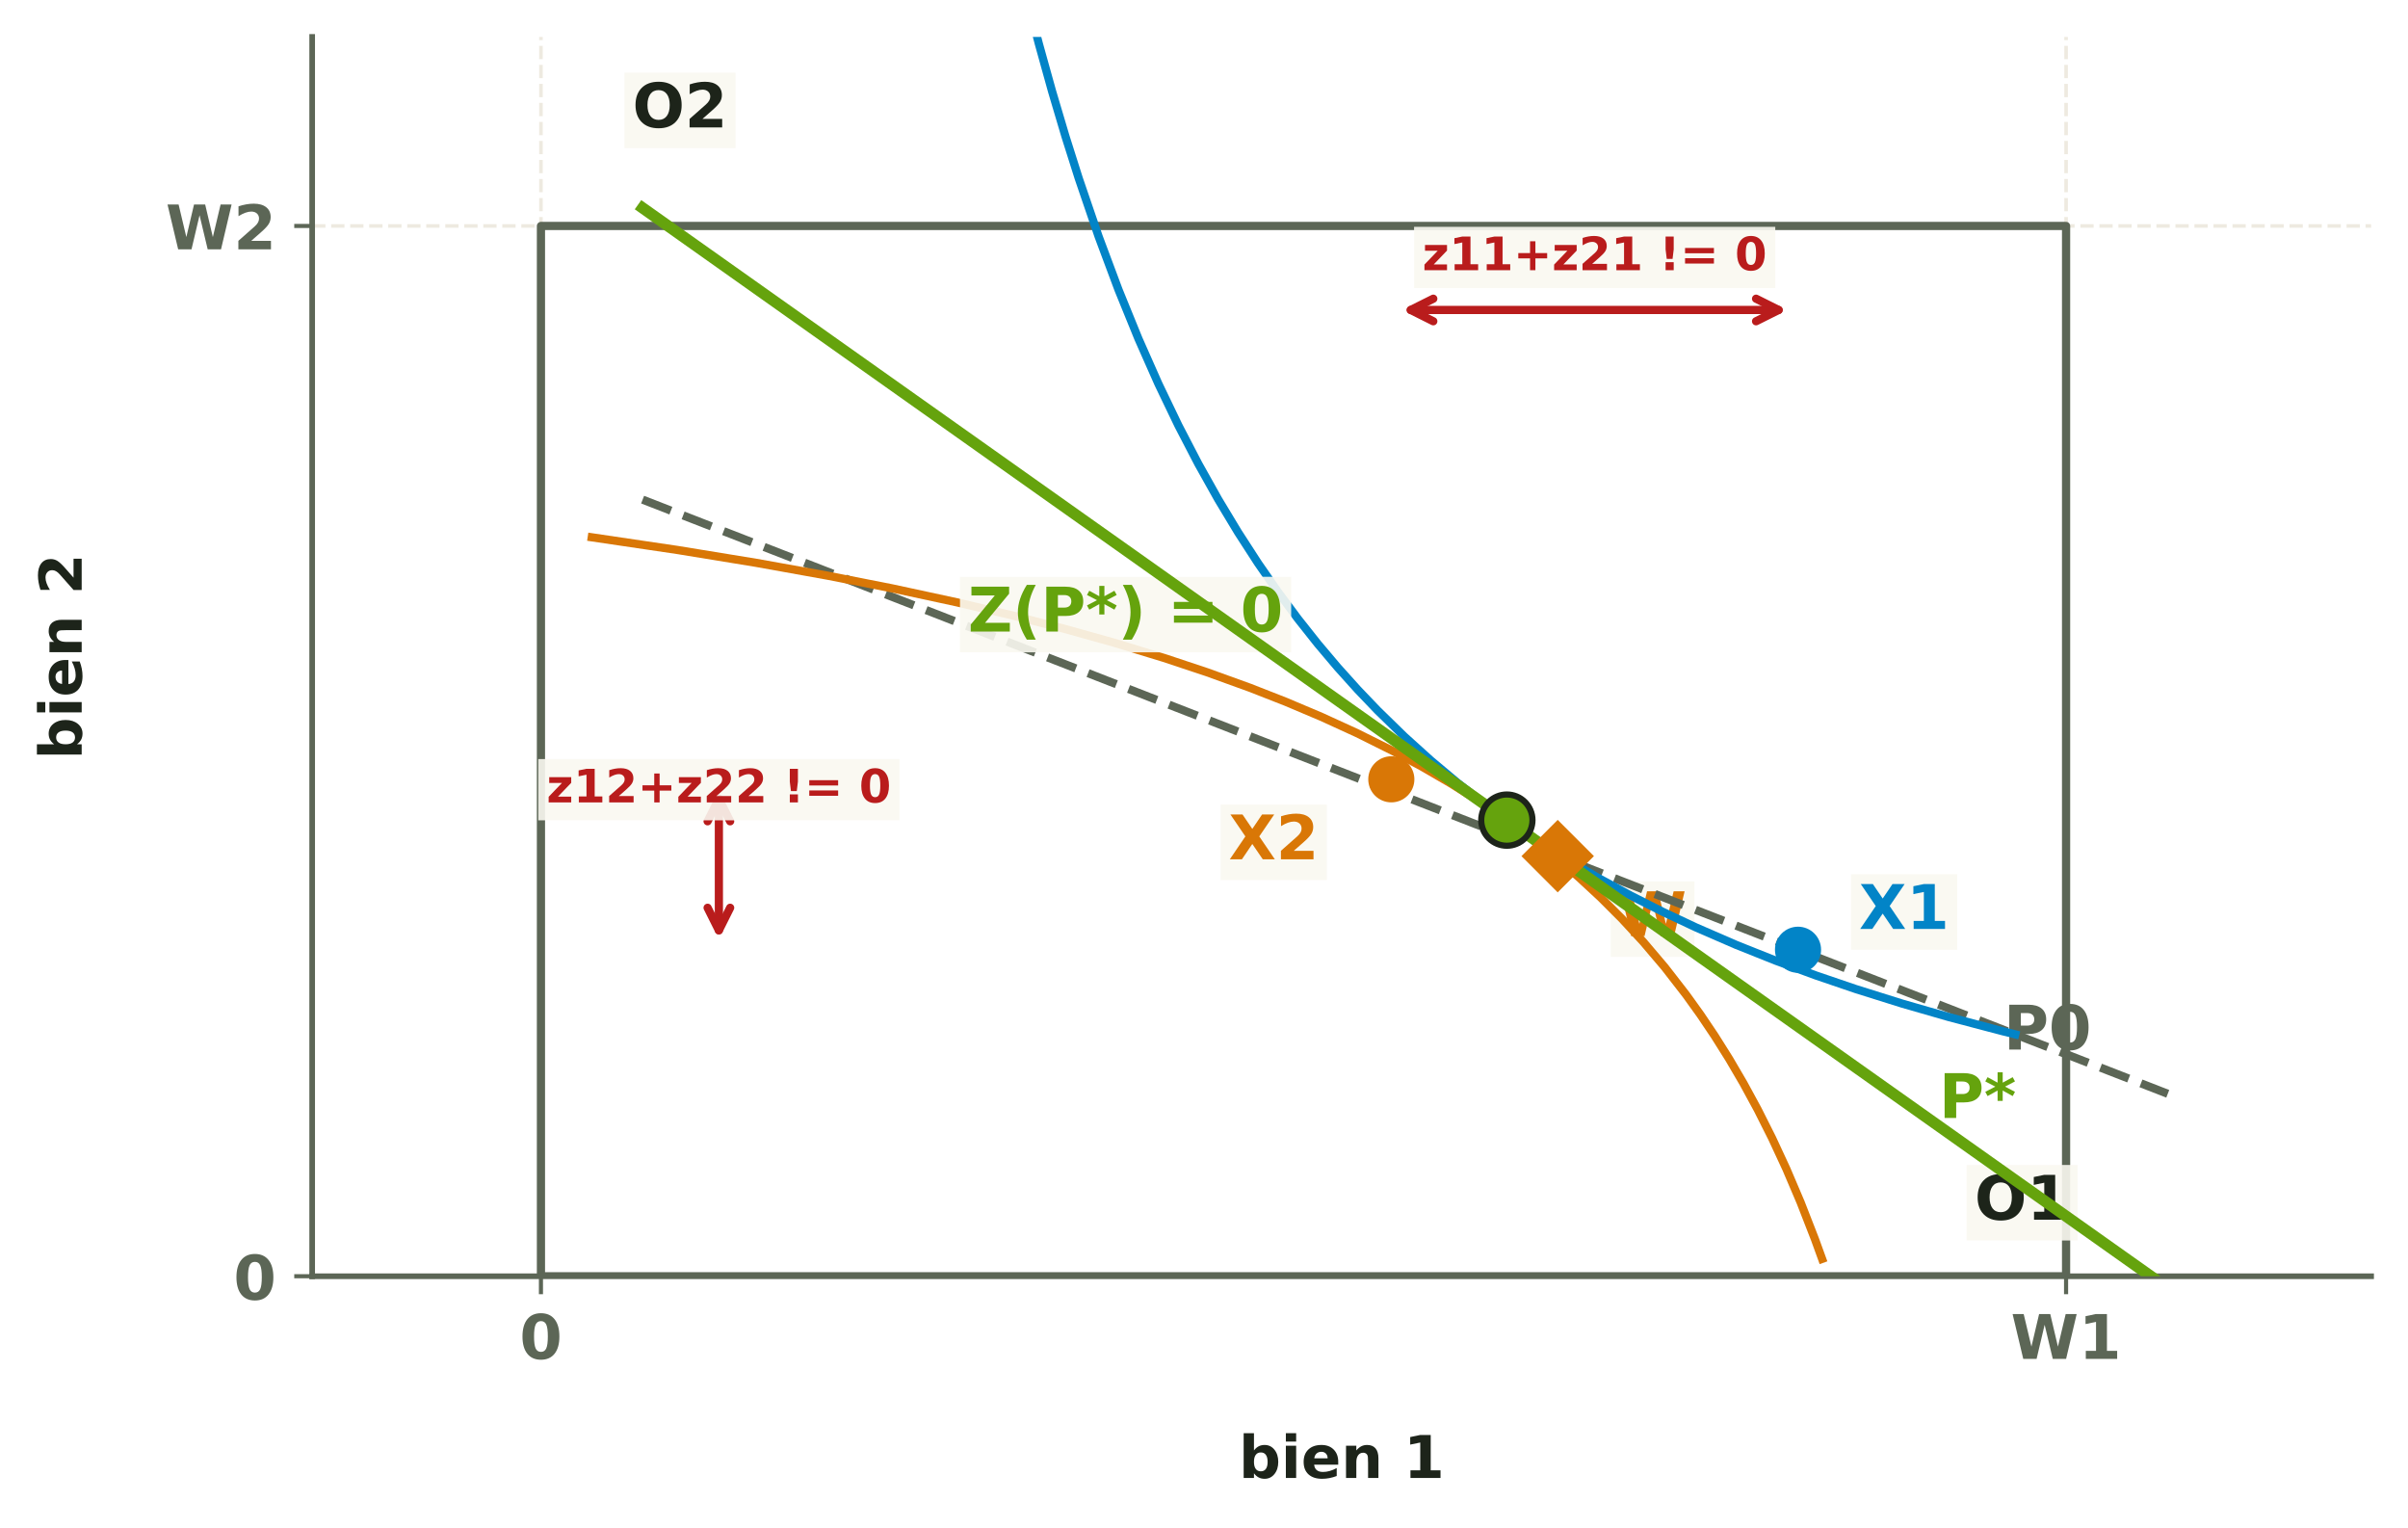
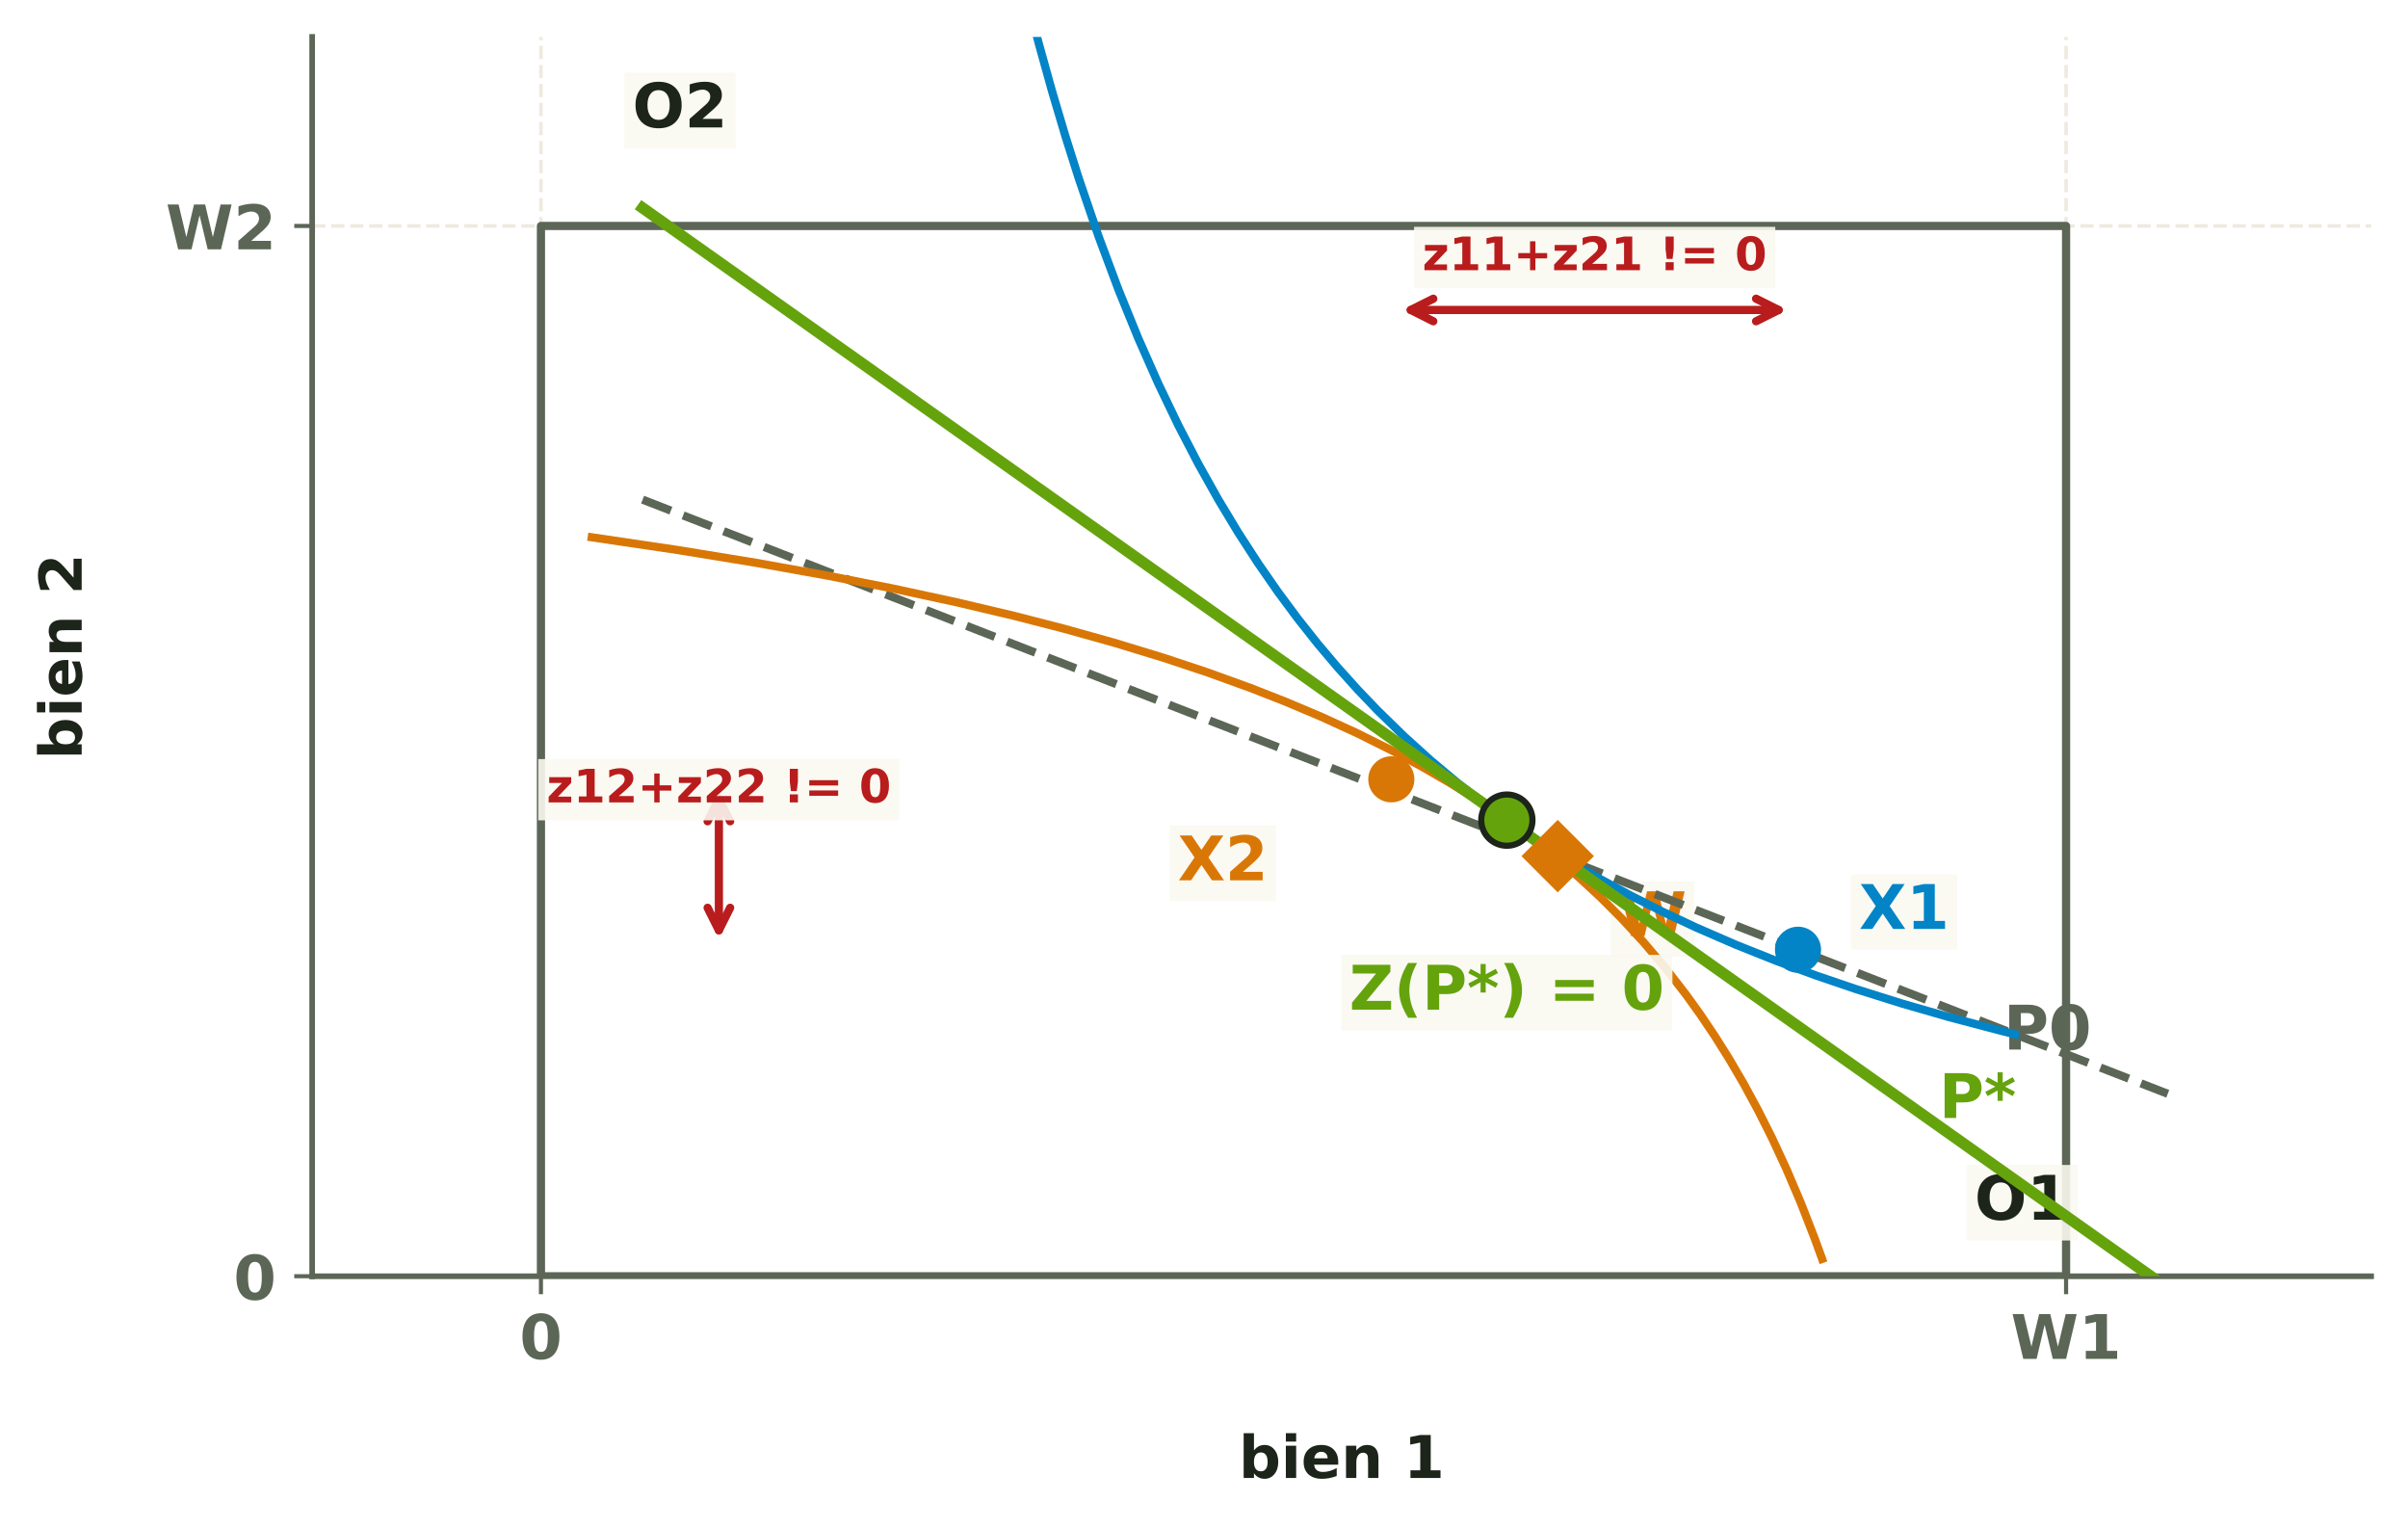
<svg xmlns="http://www.w3.org/2000/svg" xmlns:xlink="http://www.w3.org/1999/xlink" width="469.875pt" height="297.92pt" viewBox="0 0 469.875 297.92" version="1.1">
  <defs>
    <style type="text/css">*{stroke-linejoin: round; stroke-linecap: butt}</style>
  </defs>
  <g id="figure_1">
    <g id="patch_1">
      <path d="M 0 297.92  L 469.875 297.92  L 469.875 0  L 0 0  L 0 297.92  z " style="fill: none; opacity: 0" />
    </g>
    <g id="axes_1">
      <g id="patch_2">
        <path d="M 60.915 248.976  L 462.675 248.976  L 462.675 7.2  L 60.915 7.2  L 60.915 248.976  z " style="fill: none" />
      </g>
      <g id="matplotlib.axis_1">
        <g id="xtick_1">
          <g id="line2d_1">
            <path d="M 105.555 248.976  L 105.555 7.2  " clip-path="url(#pcbb90beb49)" style="fill: none; stroke-dasharray: 2.59,1.12; stroke-dashoffset: 0; stroke: #e2dccb; stroke-opacity: 0.6; stroke-width: 0.7" />
          </g>
          <g id="line2d_2">
            <defs>
              <path id="m096bc9ec4f" d="M 0 0  L 0 3.5  " style="stroke: #5c6656; stroke-width: 0.8" />
            </defs>
            <g>
              <use xlink:href="#m096bc9ec4f" x="105.555" y="248.976" style="fill: #5c6656; stroke: #5c6656; stroke-width: 0.8" />
            </g>
          </g>
          <g id="text_1">
            <g style="fill: #5c6656" transform="translate(101.3802 265.0941) scale(0.12 -0.12)">
              <defs>
                <path id="DejaVuSans-Bold-30" d="M 2944 2338  Q 2944 3213 2780 3570  Q 2616 3928 2228 3928  Q 1841 3928 1675 3570  Q 1509 3213 1509 2338  Q 1509 1453 1675 1090  Q 1841 728 2228 728  Q 2613 728 2778 1090  Q 2944 1453 2944 2338  z M 4147 2328  Q 4147 1169 3647 539  Q 3147 -91 2228 -91  Q 1306 -91 806 539  Q 306 1169 306 2328  Q 306 3491 806 4120  Q 1306 4750 2228 4750  Q 3147 4750 3647 4120  Q 4147 3491 4147 2328  z " transform="scale(0.015625)" />
              </defs>
              <use xlink:href="#DejaVuSans-Bold-30" />
            </g>
          </g>
        </g>
        <g id="xtick_2">
          <g id="line2d_3">
            <path d="M 403.155 248.976  L 403.155 7.2  " clip-path="url(#pcbb90beb49)" style="fill: none; stroke-dasharray: 2.59,1.12; stroke-dashoffset: 0; stroke: #e2dccb; stroke-opacity: 0.6; stroke-width: 0.7" />
          </g>
          <g id="line2d_4">
            <g>
              <use xlink:href="#m096bc9ec4f" x="403.155" y="248.976" style="fill: #5c6656; stroke: #5c6656; stroke-width: 0.8" />
            </g>
          </g>
          <g id="text_2">
            <g style="fill: #5c6656" transform="translate(392.3623 265.0941) scale(0.12 -0.12)">
              <defs>
                <path id="DejaVuSans-Bold-57" d="M 191 4666  L 1344 4666  L 2150 1275  L 2950 4666  L 4109 4666  L 4909 1275  L 5716 4666  L 6859 4666  L 5759 0  L 4372 0  L 3525 3547  L 2688 0  L 1300 0  L 191 4666  z " transform="scale(0.015625)" />
                <path id="DejaVuSans-Bold-31" d="M 750 831  L 1813 831  L 1813 3847  L 722 3622  L 722 4441  L 1806 4666  L 2950 4666  L 2950 831  L 4013 831  L 4013 0  L 750 0  L 750 831  z " transform="scale(0.015625)" />
              </defs>
              <use xlink:href="#DejaVuSans-Bold-57" />
              <use xlink:href="#DejaVuSans-Bold-31" x="110.303" />
            </g>
          </g>
        </g>
        <g id="text_3">
          <g style="fill: #1d241a" transform="translate(241.7121 288.328) scale(0.115 -0.115)">
            <defs>
              <path id="DejaVuSans-Bold-62" d="M 2400 722  Q 2759 722 2948 984  Q 3138 1247 3138 1747  Q 3138 2247 2948 2509  Q 2759 2772 2400 2772  Q 2041 2772 1848 2508  Q 1656 2244 1656 1747  Q 1656 1250 1848 986  Q 2041 722 2400 722  z M 1656 2988  Q 1888 3294 2169 3439  Q 2450 3584 2816 3584  Q 3463 3584 3878 3070  Q 4294 2556 4294 1747  Q 4294 938 3878 423  Q 3463 -91 2816 -91  Q 2450 -91 2169 54  Q 1888 200 1656 506  L 1656 0  L 538 0  L 538 4863  L 1656 4863  L 1656 2988  z " transform="scale(0.015625)" />
              <path id="DejaVuSans-Bold-69" d="M 538 3500  L 1656 3500  L 1656 0  L 538 0  L 538 3500  z M 538 4863  L 1656 4863  L 1656 3950  L 538 3950  L 538 4863  z " transform="scale(0.015625)" />
              <path id="DejaVuSans-Bold-65" d="M 4031 1759  L 4031 1441  L 1416 1441  Q 1456 1047 1700 850  Q 1944 653 2381 653  Q 2734 653 3104 758  Q 3475 863 3866 1075  L 3866 213  Q 3469 63 3072 -14  Q 2675 -91 2278 -91  Q 1328 -91 801 392  Q 275 875 275 1747  Q 275 2603 792 3093  Q 1309 3584 2216 3584  Q 3041 3584 3536 3087  Q 4031 2591 4031 1759  z M 2881 2131  Q 2881 2450 2695 2645  Q 2509 2841 2209 2841  Q 1884 2841 1681 2658  Q 1478 2475 1428 2131  L 2881 2131  z " transform="scale(0.015625)" />
              <path id="DejaVuSans-Bold-6e" d="M 4056 2131  L 4056 0  L 2931 0  L 2931 347  L 2931 1631  Q 2931 2084 2911 2256  Q 2891 2428 2841 2509  Q 2775 2619 2662 2680  Q 2550 2741 2406 2741  Q 2056 2741 1856 2470  Q 1656 2200 1656 1722  L 1656 0  L 538 0  L 538 3500  L 1656 3500  L 1656 2988  Q 1909 3294 2193 3439  Q 2478 3584 2822 3584  Q 3428 3584 3742 3212  Q 4056 2841 4056 2131  z " transform="scale(0.015625)" />
              <path id="DejaVuSans-Bold-20" transform="scale(0.015625)" />
            </defs>
            <use xlink:href="#DejaVuSans-Bold-62" />
            <use xlink:href="#DejaVuSans-Bold-69" x="71.582" />
            <use xlink:href="#DejaVuSans-Bold-65" x="105.859" />
            <use xlink:href="#DejaVuSans-Bold-6e" x="173.682" />
            <use xlink:href="#DejaVuSans-Bold-20" x="244.873" />
            <use xlink:href="#DejaVuSans-Bold-31" x="279.688" />
          </g>
        </g>
      </g>
      <g id="matplotlib.axis_2">
        <g id="ytick_1">
          <g id="line2d_5">
            <path d="M 60.915 248.976  L 462.675 248.976  " clip-path="url(#pcbb90beb49)" style="fill: none; stroke-dasharray: 2.59,1.12; stroke-dashoffset: 0; stroke: #e2dccb; stroke-opacity: 0.6; stroke-width: 0.7" />
          </g>
          <g id="line2d_6">
            <defs>
              <path id="m035c01e7cd" d="M 0 0  L -3.5 0  " style="stroke: #5c6656; stroke-width: 0.8" />
            </defs>
            <g>
              <use xlink:href="#m035c01e7cd" x="60.915" y="248.976" style="fill: #5c6656; stroke: #5c6656; stroke-width: 0.8" />
            </g>
          </g>
          <g id="text_4">
            <g style="fill: #5c6656" transform="translate(45.56547 253.5351) scale(0.12 -0.12)">
              <use xlink:href="#DejaVuSans-Bold-30" />
            </g>
          </g>
        </g>
        <g id="ytick_2">
          <g id="line2d_7">
            <path d="M 60.915 44.081  L 462.675 44.081  " clip-path="url(#pcbb90beb49)" style="fill: none; stroke-dasharray: 2.59,1.12; stroke-dashoffset: 0; stroke: #e2dccb; stroke-opacity: 0.6; stroke-width: 0.7" />
          </g>
          <g id="line2d_8">
            <g>
              <use xlink:href="#m035c01e7cd" x="60.915" y="44.081" style="fill: #5c6656; stroke: #5c6656; stroke-width: 0.8" />
            </g>
          </g>
          <g id="text_5">
            <g style="fill: #5c6656" transform="translate(32.32984 48.64015) scale(0.12 -0.12)">
              <defs>
                <path id="DejaVuSans-Bold-32" d="M 1844 884  L 3897 884  L 3897 0  L 506 0  L 506 884  L 2209 2388  Q 2438 2594 2547 2791  Q 2656 2988 2656 3200  Q 2656 3528 2436 3728  Q 2216 3928 1850 3928  Q 1569 3928 1234 3808  Q 900 3688 519 3450  L 519 4475  Q 925 4609 1322 4679  Q 1719 4750 2100 4750  Q 2938 4750 3402 4381  Q 3866 4013 3866 3353  Q 3866 2972 3669 2642  Q 3472 2313 2841 1759  L 1844 884  z " transform="scale(0.015625)" />
              </defs>
              <use xlink:href="#DejaVuSans-Bold-57" />
              <use xlink:href="#DejaVuSans-Bold-32" x="110.303" />
            </g>
          </g>
        </g>
        <g id="text_6">
          <g style="fill: #1d241a" transform="translate(15.9382 148.1708) rotate(-90) scale(0.115 -0.115)">
            <use xlink:href="#DejaVuSans-Bold-62" />
            <use xlink:href="#DejaVuSans-Bold-69" x="71.582" />
            <use xlink:href="#DejaVuSans-Bold-65" x="105.859" />
            <use xlink:href="#DejaVuSans-Bold-6e" x="173.682" />
            <use xlink:href="#DejaVuSans-Bold-20" x="244.873" />
            <use xlink:href="#DejaVuSans-Bold-32" x="279.688" />
          </g>
        </g>
      </g>
      <g id="patch_3">
        <path d="M 60.915 248.976  L 60.915 7.2  " style="fill: none; stroke: #5c6656; stroke-width: 1.1; stroke-linejoin: miter; stroke-linecap: square" />
      </g>
      <g id="patch_4">
        <path d="M 60.915 248.976  L 462.675 248.976  " style="fill: none; stroke: #5c6656; stroke-width: 1.1; stroke-linejoin: miter; stroke-linecap: square" />
      </g>
      <g id="line2d_9">
        <path d="M 105.555 248.976  L 403.155 248.976  L 403.155 44.081  L 105.555 44.081  L 105.555 248.976  " clip-path="url(#pcbb90beb49)" style="fill: none; stroke: #5c6656; stroke-width: 1.6; stroke-linecap: square" />
      </g>
      <g id="text_7">
        <g id="patch_5">
          <path d="M 121.851 28.91  L 143.522 28.91  L 143.522 14.176  L 121.851 14.176  z " style="fill: #faf8f1; opacity: 0.9" />
        </g>
        <g style="fill: #1d241a" transform="translate(123.4108 24.85389) scale(0.12 -0.12)">
          <defs>
            <path id="DejaVuSans-Bold-4f" d="M 2719 3878  Q 2169 3878 1866 3472  Q 1563 3066 1563 2328  Q 1563 1594 1866 1187  Q 2169 781 2719 781  Q 3272 781 3575 1187  Q 3878 1594 3878 2328  Q 3878 3066 3575 3472  Q 3272 3878 2719 3878  z M 2719 4750  Q 3844 4750 4481 4106  Q 5119 3463 5119 2328  Q 5119 1197 4481 553  Q 3844 -91 2719 -91  Q 1597 -91 958 553  Q 319 1197 319 2328  Q 319 3463 958 4106  Q 1597 4750 2719 4750  z " transform="scale(0.015625)" />
          </defs>
          <use xlink:href="#DejaVuSans-Bold-4f" />
          <use xlink:href="#DejaVuSans-Bold-32" x="85.01" />
        </g>
      </g>
      <g id="text_8">
        <g id="patch_6">
          <path d="M 383.739 242  L 405.41 242  L 405.41 227.266  L 383.739 227.266  z " style="fill: #faf8f1; opacity: 0.9" />
        </g>
        <g style="fill: #1d241a" transform="translate(385.2988 237.9446) scale(0.12 -0.12)">
          <use xlink:href="#DejaVuSans-Bold-4f" />
          <use xlink:href="#DejaVuSans-Bold-31" x="85.01" />
        </g>
      </g>
      <g id="text_9">
        <g id="patch_7">
          <path d="M 314.299 186.679  L 330.654 186.679  L 330.654 171.945  L 314.299 171.945  z " style="fill: #faf8f1; opacity: 0.9" />
        </g>
        <g style="fill: #d97706" transform="translate(315.8588 182.623) scale(0.12 -0.12)">
          <use xlink:href="#DejaVuSans-Bold-57" />
        </g>
      </g>
      <g id="line2d_10">
        <path d="M 125.395 97.471  L 130.439 99.435  L 135.483 101.4  L 140.527 103.365  L 145.571 105.329  L 150.615 107.294  L 155.659 109.259  L 160.703 111.223  L 165.747 113.188  L 170.791 115.152  L 175.836 117.117  L 180.88 119.082  L 185.924 121.046  L 190.968 123.011  L 196.012 124.975  L 201.056 126.94  L 206.1 128.905  L 211.144 130.869  L 216.188 132.834  L 221.232 134.798  L 226.276 136.763  L 231.32 138.728  L 236.364 140.692  L 241.408 142.657  L 246.452 144.621  L 251.497 146.586  L 256.541 148.551  L 261.585 150.515  L 266.629 152.48  L 271.673 154.445  L 276.717 156.409  L 281.761 158.374  L 286.805 160.338  L 291.849 162.303  L 296.893 164.268  L 301.937 166.232  L 306.981 168.197  L 312.025 170.161  L 317.069 172.126  L 322.113 174.091  L 327.158 176.055  L 332.202 178.02  L 337.246 179.984  L 342.29 181.949  L 347.334 183.914  L 352.378 185.878  L 357.422 187.843  L 362.466 189.808  L 367.51 191.772  L 372.554 193.737  L 377.598 195.701  L 382.642 197.666  L 387.686 199.631  L 392.73 201.595  L 397.775 203.56  L 402.819 205.524  L 407.863 207.489  L 412.907 209.454  L 417.951 211.418  L 422.995 213.383  " clip-path="url(#pcbb90beb49)" style="fill: none; stroke-dasharray: 5.92,2.56; stroke-dashoffset: 0; stroke: #5c6656; stroke-width: 1.6" />
      </g>
      <g id="text_10">
        <g style="fill: #5c6656" transform="translate(390.9698 204.7516) scale(0.12 -0.12)">
          <defs>
            <path id="DejaVuSans-Bold-50" d="M 588 4666  L 2584 4666  Q 3475 4666 3951 4270  Q 4428 3875 4428 3144  Q 4428 2409 3951 2014  Q 3475 1619 2584 1619  L 1791 1619  L 1791 0  L 588 0  L 588 4666  z M 1791 3794  L 1791 2491  L 2456 2491  Q 2806 2491 2997 2661  Q 3188 2831 3188 3144  Q 3188 3456 2997 3625  Q 2806 3794 2456 3794  L 1791 3794  z " transform="scale(0.015625)" />
          </defs>
          <use xlink:href="#DejaVuSans-Bold-50" />
          <use xlink:href="#DejaVuSans-Bold-30" x="73.291" />
        </g>
      </g>
      <g id="text_11">
        <g id="patch_8">
          <path d="M 361.193 185.274  L 381.914 185.274  L 381.914 170.54  L 361.193 170.54  z " style="fill: #faf8f1; opacity: 0.9" />
        </g>
        <g style="fill: #0284c7" transform="translate(362.7534 181.218) scale(0.12 -0.12)">
          <defs>
            <path id="DejaVuSans-Bold-58" d="M 3188 2381  L 4806 0  L 3553 0  L 2463 1594  L 1381 0  L 122 0  L 1741 2381  L 184 4666  L 1441 4666  L 2463 3163  L 3481 4666  L 4744 4666  L 3188 2381  z " transform="scale(0.015625)" />
          </defs>
          <use xlink:href="#DejaVuSans-Bold-58" />
          <use xlink:href="#DejaVuSans-Bold-31" x="77.1" />
        </g>
      </g>
      <g id="text_12">
        <g id="patch_9">
-           <path d="M 238.185 171.692  L 258.906 171.692  L 258.906 156.958  L 238.185 156.958  z " style="fill: #faf8f1; opacity: 0.9" />
-         </g>
-         <g style="fill: #d97706" transform="translate(239.7454 167.6364) scale(0.12 -0.12)">
+           <path d="M 228.265 175.79  L 248.986 175.79  L 248.986 161.056  L 228.265 161.056  z " style="fill: #faf8f1; opacity: 0.9" />
+         </g>
+         <g style="fill: #d97706" transform="translate(229.8254 171.7343) scale(0.12 -0.12)">
          <use xlink:href="#DejaVuSans-Bold-58" />
          <use xlink:href="#DejaVuSans-Bold-32" x="77.1" />
        </g>
      </g>
      <g id="patch_10">
        <path d="M 275.279 60.473  Q 311.171 60.473 347.063 60.473  " style="fill: none; stroke: #b91c1c; stroke-width: 1.6; stroke-linecap: round" />
        <path d="M 279.679 62.673  L 275.279 60.473  L 279.679 58.273  " style="fill: none; stroke: #b91c1c; stroke-width: 1.6; stroke-linecap: round" />
        <path d="M 342.663 58.273  L 347.063 60.473  L 342.663 62.673  " style="fill: none; stroke: #b91c1c; stroke-width: 1.6; stroke-linecap: round" />
      </g>
      <g id="text_13">
        <g id="patch_11">
          <path d="M 275.929 56.203  L 346.41 56.203  L 346.41 44.253  L 275.929 44.253  z " style="fill: #faf8f1; opacity: 0.9" />
        </g>
        <g style="fill: #b91c1c" transform="translate(277.5488 52.71137) scale(0.09 -0.09)">
          <defs>
            <path id="DejaVuSans-Bold-7a" d="M 366 3500  L 3419 3500  L 3419 2719  L 1575 800  L 3419 800  L 3419 0  L 288 0  L 288 781  L 2131 2700  L 366 2700  L 366 3500  z " transform="scale(0.015625)" />
            <path id="DejaVuSans-Bold-2b" d="M 3053 4013  L 3053 2375  L 4684 2375  L 4684 1638  L 3053 1638  L 3053 0  L 2309 0  L 2309 1638  L 678 1638  L 678 2375  L 2309 2375  L 2309 4013  L 3053 4013  z " transform="scale(0.015625)" />
            <path id="DejaVuSans-Bold-21" d="M 897 4666  L 2022 4666  L 2022 2875  L 1863 1569  L 1056 1569  L 897 2875  L 897 4666  z M 897 1113  L 2022 1113  L 2022 0  L 897 0  L 897 1113  z " transform="scale(0.015625)" />
            <path id="DejaVuSans-Bold-3d" d="M 678 3084  L 4684 3084  L 4684 2350  L 678 2350  L 678 3084  z M 678 1663  L 4684 1663  L 4684 922  L 678 922  L 678 1663  z " transform="scale(0.015625)" />
          </defs>
          <use xlink:href="#DejaVuSans-Bold-7a" />
          <use xlink:href="#DejaVuSans-Bold-31" x="58.203" />
          <use xlink:href="#DejaVuSans-Bold-31" x="127.783" />
          <use xlink:href="#DejaVuSans-Bold-2b" x="197.363" />
          <use xlink:href="#DejaVuSans-Bold-7a" x="281.152" />
          <use xlink:href="#DejaVuSans-Bold-32" x="339.355" />
          <use xlink:href="#DejaVuSans-Bold-31" x="408.936" />
          <use xlink:href="#DejaVuSans-Bold-20" x="478.516" />
          <use xlink:href="#DejaVuSans-Bold-21" x="513.33" />
          <use xlink:href="#DejaVuSans-Bold-3d" x="558.936" />
          <use xlink:href="#DejaVuSans-Bold-20" x="642.725" />
          <use xlink:href="#DejaVuSans-Bold-30" x="677.539" />
        </g>
      </g>
      <g id="patch_12">
        <path d="M 140.275 155.821  Q 140.275 168.656 140.275 181.491  " style="fill: none; stroke: #b91c1c; stroke-width: 1.6; stroke-linecap: round" />
        <path d="M 138.075 160.221  L 140.275 155.821  L 142.475 160.221  " style="fill: none; stroke: #b91c1c; stroke-width: 1.6; stroke-linecap: round" />
        <path d="M 142.475 177.091  L 140.275 181.491  L 138.075 177.091  " style="fill: none; stroke: #b91c1c; stroke-width: 1.6; stroke-linecap: round" />
      </g>
      <g id="text_14">
        <g id="patch_13">
          <path d="M 105.034 160.032  L 175.515 160.032  L 175.515 148.082  L 105.034 148.082  z " style="fill: #faf8f1; opacity: 0.9" />
        </g>
        <g style="fill: #b91c1c" transform="translate(106.6542 156.5407) scale(0.09 -0.09)">
          <use xlink:href="#DejaVuSans-Bold-7a" />
          <use xlink:href="#DejaVuSans-Bold-31" x="58.203" />
          <use xlink:href="#DejaVuSans-Bold-32" x="127.783" />
          <use xlink:href="#DejaVuSans-Bold-2b" x="197.363" />
          <use xlink:href="#DejaVuSans-Bold-7a" x="281.152" />
          <use xlink:href="#DejaVuSans-Bold-32" x="339.355" />
          <use xlink:href="#DejaVuSans-Bold-32" x="408.936" />
          <use xlink:href="#DejaVuSans-Bold-20" x="478.516" />
          <use xlink:href="#DejaVuSans-Bold-21" x="513.33" />
          <use xlink:href="#DejaVuSans-Bold-3d" x="558.936" />
          <use xlink:href="#DejaVuSans-Bold-20" x="642.725" />
          <use xlink:href="#DejaVuSans-Bold-30" x="677.539" />
        </g>
      </g>
      <g id="text_15">
        <g style="fill: #65a30d" transform="translate(378.3548 218.0991) scale(0.12 -0.12)">
          <defs>
            <path id="DejaVuSans-Bold-2a" d="M 3219 3803  L 2188 3263  L 3219 2719  L 2981 2278  L 1941 2853  L 1941 1778  L 1409 1778  L 1409 2853  L 366 2278  L 128 2719  L 1172 3263  L 128 3803  L 366 4244  L 1409 3675  L 1409 4750  L 1941 4750  L 1941 3675  L 2981 4244  L 3219 3803  z " transform="scale(0.015625)" />
          </defs>
          <use xlink:href="#DejaVuSans-Bold-50" />
          <use xlink:href="#DejaVuSans-Bold-2a" x="73.291" />
        </g>
      </g>
      <g id="line2d_11">
        <path d="M 200.225 -1  L 202.711 8.54  L 205.303 17.851  L 207.895 26.577  L 210.488 34.767  L 214.376 46.144  L 218.264 56.549  L 222.152 66.094  L 226.04 74.875  L 229.929 82.975  L 233.817 90.466  L 237.705 97.41  L 241.593 103.861  L 245.482 109.868  L 249.37 115.471  L 253.258 120.708  L 257.146 125.611  L 261.035 130.21  L 264.923 134.529  L 268.811 138.594  L 273.995 143.65  L 279.18 148.332  L 284.364 152.677  L 289.548 156.719  L 294.733 160.485  L 299.917 164.002  L 305.101 167.292  L 311.582 171.115  L 318.062 174.649  L 324.543 177.924  L 331.023 180.965  L 338.799 184.338  L 346.576 187.441  L 354.352 190.303  L 362.129 192.951  L 371.201 195.796  L 380.274 198.409  L 390.643 201.142  L 393.235 201.787  L 393.235 201.787  " clip-path="url(#pcbb90beb49)" style="fill: none; stroke: #0284c7; stroke-width: 1.6; stroke-linecap: square" />
      </g>
      <g id="line2d_12">
        <path d="M 115.475 104.819  L 132.224 107.297  L 147.578 109.804  L 161.536 112.311  L 174.098 114.784  L 186.66 117.493  L 197.826 120.131  L 207.596 122.643  L 217.367 125.374  L 227.137 128.355  L 235.512 131.139  L 243.887 134.165  L 250.865 136.896  L 257.844 139.845  L 264.823 143.039  L 271.802 146.514  L 277.385 149.523  L 282.968 152.764  L 288.551 156.266  L 294.135 160.064  L 299.718 164.201  L 303.905 167.556  L 308.092 171.156  L 312.28 175.03  L 316.467 179.213  L 320.654 183.748  L 324.842 188.683  L 329.029 194.079  L 331.821 197.967  L 334.612 202.117  L 337.404 206.559  L 340.195 211.327  L 342.987 216.461  L 345.778 222.008  L 348.57 228.024  L 351.361 234.575  L 354.153 241.743  L 355.549 245.588  L 355.549 245.588  " clip-path="url(#pcbb90beb49)" style="fill: none; stroke: #d97706; stroke-width: 1.6; stroke-linecap: square" />
      </g>
      <g id="text_16">
        <g id="patch_14">
-           <path d="M 187.324 127.259  L 251.946 127.259  L 251.946 112.525  L 187.324 112.525  z " style="fill: #faf8f1; opacity: 0.9" />
-         </g>
-         <g style="fill: #65a30d" transform="translate(188.8839 123.2035) scale(0.12 -0.12)">
+           <path d="M 261.724 201.021  L 326.346 201.021  L 326.346 186.287  L 261.724 186.287  z " style="fill: #faf8f1; opacity: 0.9" />
+         </g>
+         <g style="fill: #65a30d" transform="translate(263.2839 196.9656) scale(0.12 -0.12)">
          <defs>
            <path id="DejaVuSans-Bold-5a" d="M 359 4666  L 4281 4666  L 4281 3938  L 1778 909  L 4353 909  L 4353 0  L 288 0  L 288 728  L 2791 3756  L 359 3756  L 359 4666  z " transform="scale(0.015625)" />
            <path id="DejaVuSans-Bold-28" d="M 2413 -844  L 1484 -844  Q 1006 -72 778 623  Q 550 1319 550 2003  Q 550 2688 779 3389  Q 1009 4091 1484 4856  L 2413 4856  Q 2013 4116 1813 3408  Q 1613 2700 1613 2009  Q 1613 1319 1811 609  Q 2009 -100 2413 -844  z " transform="scale(0.015625)" />
            <path id="DejaVuSans-Bold-29" d="M 513 -844  Q 913 -100 1113 609  Q 1313 1319 1313 2009  Q 1313 2700 1113 3408  Q 913 4116 513 4856  L 1441 4856  Q 1916 4091 2145 3389  Q 2375 2688 2375 2003  Q 2375 1319 2147 623  Q 1919 -72 1441 -844  L 513 -844  z " transform="scale(0.015625)" />
          </defs>
          <use xlink:href="#DejaVuSans-Bold-5a" />
          <use xlink:href="#DejaVuSans-Bold-28" x="72.51" />
          <use xlink:href="#DejaVuSans-Bold-50" x="118.213" />
          <use xlink:href="#DejaVuSans-Bold-2a" x="191.504" />
          <use xlink:href="#DejaVuSans-Bold-29" x="243.799" />
          <use xlink:href="#DejaVuSans-Bold-20" x="289.502" />
          <use xlink:href="#DejaVuSans-Bold-3d" x="324.316" />
          <use xlink:href="#DejaVuSans-Bold-20" x="408.105" />
          <use xlink:href="#DejaVuSans-Bold-30" x="442.92" />
        </g>
      </g>
      <g id="line2d_13">
        <path d="M 125.395 40.569  L 130.439 44.141  L 135.483 47.713  L 140.527 51.285  L 145.571 54.857  L 150.615 58.429  L 155.659 62.001  L 160.703 65.573  L 165.747 69.145  L 170.791 72.717  L 175.836 76.289  L 180.88 79.861  L 185.924 83.433  L 190.968 87.005  L 196.012 90.577  L 201.056 94.149  L 206.1 97.721  L 211.144 101.293  L 216.188 104.865  L 221.232 108.437  L 226.276 112.009  L 231.32 115.581  L 236.364 119.153  L 241.408 122.725  L 246.452 126.297  L 251.497 129.869  L 256.541 133.441  L 261.585 137.013  L 266.629 140.585  L 271.673 144.157  L 276.717 147.729  L 281.761 151.301  L 286.805 154.873  L 291.849 158.445  L 296.893 162.017  L 301.937 165.589  L 306.981 169.161  L 312.025 172.733  L 317.069 176.305  L 322.113 179.877  L 327.158 183.449  L 332.202 187.021  L 337.246 190.593  L 342.29 194.165  L 347.334 197.737  L 352.378 201.309  L 357.422 204.881  L 362.466 208.453  L 367.51 212.025  L 372.554 215.597  L 377.598 219.169  L 382.642 222.742  L 387.686 226.314  L 392.73 229.886  L 397.775 233.458  L 402.819 237.03  L 407.863 240.602  L 412.907 244.174  L 417.951 247.746  L 422.995 251.318  " clip-path="url(#pcbb90beb49)" style="fill: none; stroke: #65a30d; stroke-width: 2.2; stroke-linecap: square" />
      </g>
      <g id="line2d_14">
        <defs>
          <path id="ma88d86229a" d="M 0 4  C 1.061 4 2.078 3.579 2.828 2.828  C 3.579 2.078 4 1.061 4 0  C 4 -1.061 3.579 -2.078 2.828 -2.828  C 2.078 -3.579 1.061 -4 0 -4  C -1.061 -4 -2.078 -3.579 -2.828 -2.828  C -3.579 -2.078 -4 -1.061 -4 0  C -4 1.061 -3.579 2.078 -2.828 2.828  C -2.078 3.579 -1.061 4 0 4  z " style="stroke: #0284c7" />
        </defs>
        <g clip-path="url(#pcbb90beb49)">
          <use xlink:href="#ma88d86229a" x="350.849" y="185.283" style="fill: #0284c7; stroke: #0284c7" />
        </g>
      </g>
      <g id="line2d_15">
        <defs>
          <path id="m797cb4f3f3" d="M 0 4  C 1.061 4 2.078 3.579 2.828 2.828  C 3.579 2.078 4 1.061 4 0  C 4 -1.061 3.579 -2.078 2.828 -2.828  C 2.078 -3.579 1.061 -4 0 -4  C -1.061 -4 -2.078 -3.579 -2.828 -2.828  C -3.579 -2.078 -4 -1.061 -4 0  C -4 1.061 -3.579 2.078 -2.828 2.828  C -2.078 3.579 -1.061 4 0 4  z " style="stroke: #d97706" />
        </defs>
        <g clip-path="url(#pcbb90beb49)">
          <use xlink:href="#m797cb4f3f3" x="271.489" y="152.031" style="fill: #d97706; stroke: #d97706" />
        </g>
      </g>
      <g id="line2d_16">
        <defs>
          <path id="m37d92303d6" d="M 0 6.364  L 6.364 0  L 0 -6.364  L -6.364 0  z " style="stroke: #d97706; stroke-linejoin: miter" />
        </defs>
        <g clip-path="url(#pcbb90beb49)">
          <use xlink:href="#m37d92303d6" x="303.955" y="167.018" style="fill: #d97706; stroke: #d97706; stroke-linejoin: miter" />
        </g>
      </g>
      <g id="line2d_17">
        <defs>
          <path id="m63a9e9be68" d="M 0 5  C 1.326 5 2.598 4.473 3.536 3.536  C 4.473 2.598 5 1.326 5 0  C 5 -1.326 4.473 -2.598 3.536 -3.536  C 2.598 -4.473 1.326 -5 0 -5  C -1.326 -5 -2.598 -4.473 -3.536 -3.536  C -4.473 -2.598 -5 -1.326 -5 0  C -5 1.326 -4.473 2.598 -3.536 3.536  C -2.598 4.473 -1.326 5 0 5  z " style="stroke: #1d241a; stroke-width: 1.2" />
        </defs>
        <g clip-path="url(#pcbb90beb49)">
          <use xlink:href="#m63a9e9be68" x="294.035" y="159.993" style="fill: #65a30d; stroke: #1d241a; stroke-width: 1.2" />
        </g>
      </g>
    </g>
  </g>
  <defs>
    <clipPath id="pcbb90beb49">
      <rect x="60.915" y="7.2" width="401.76" height="241.776" />
    </clipPath>
  </defs>
</svg>
